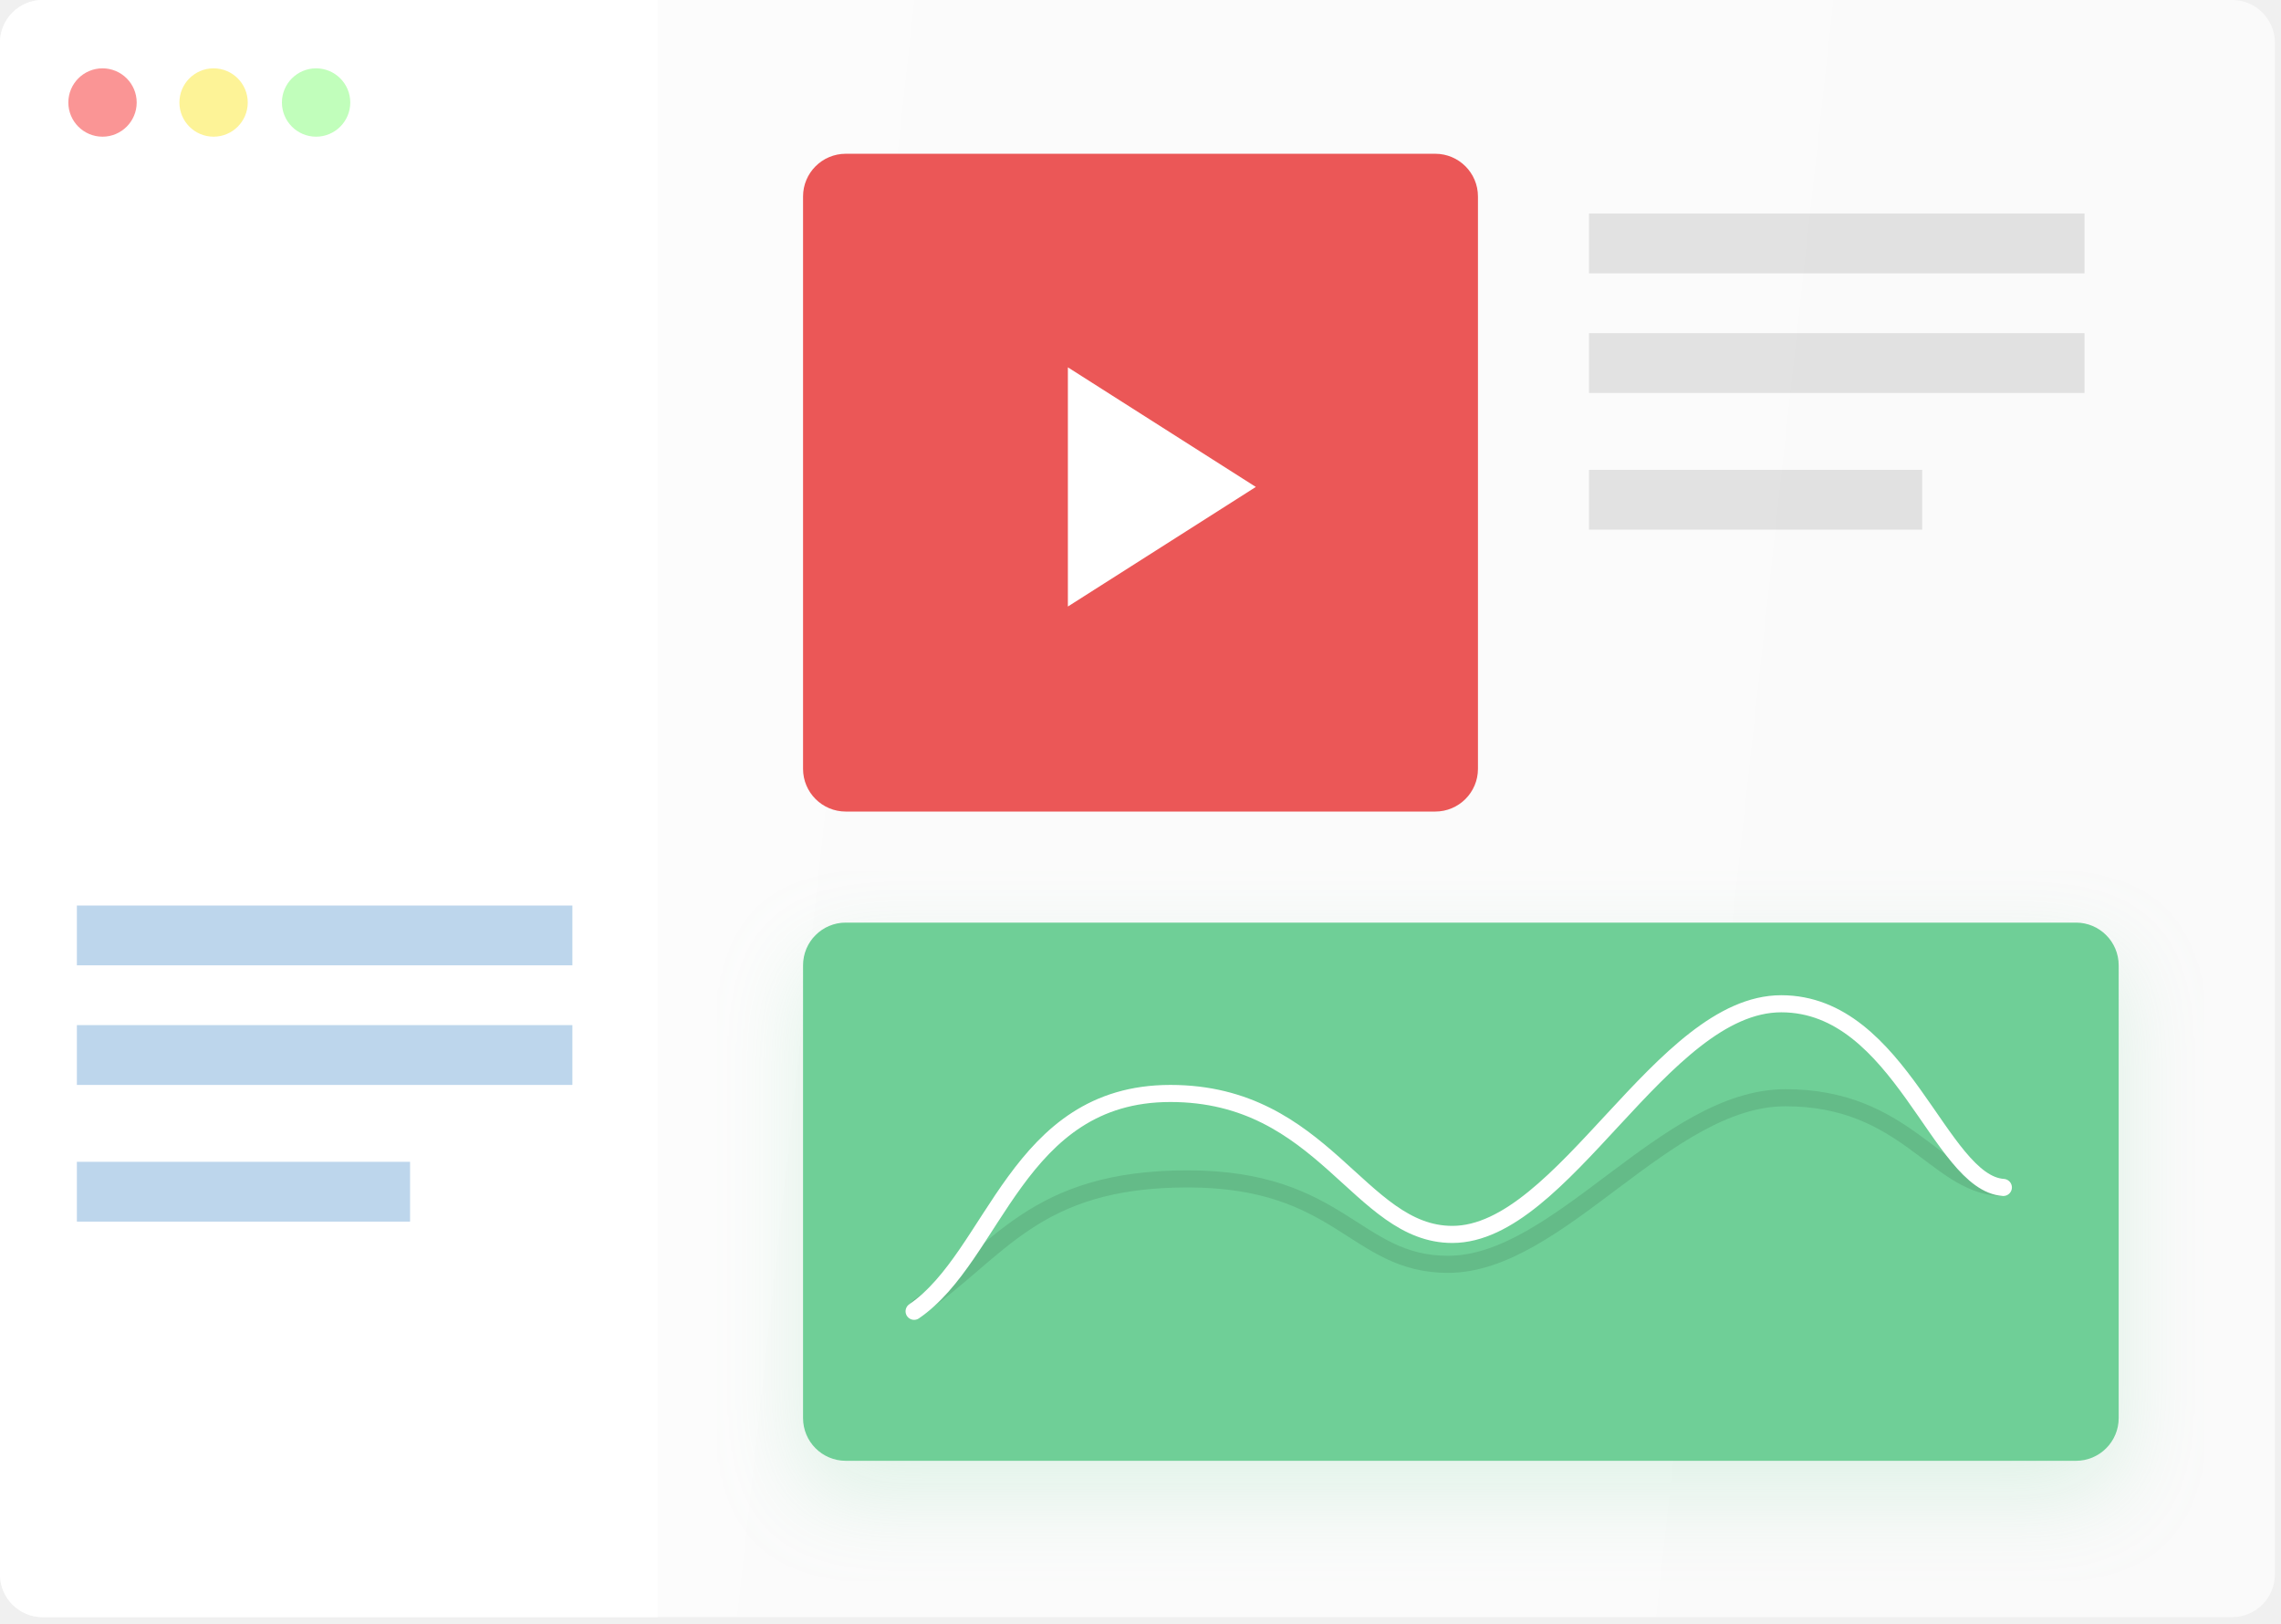
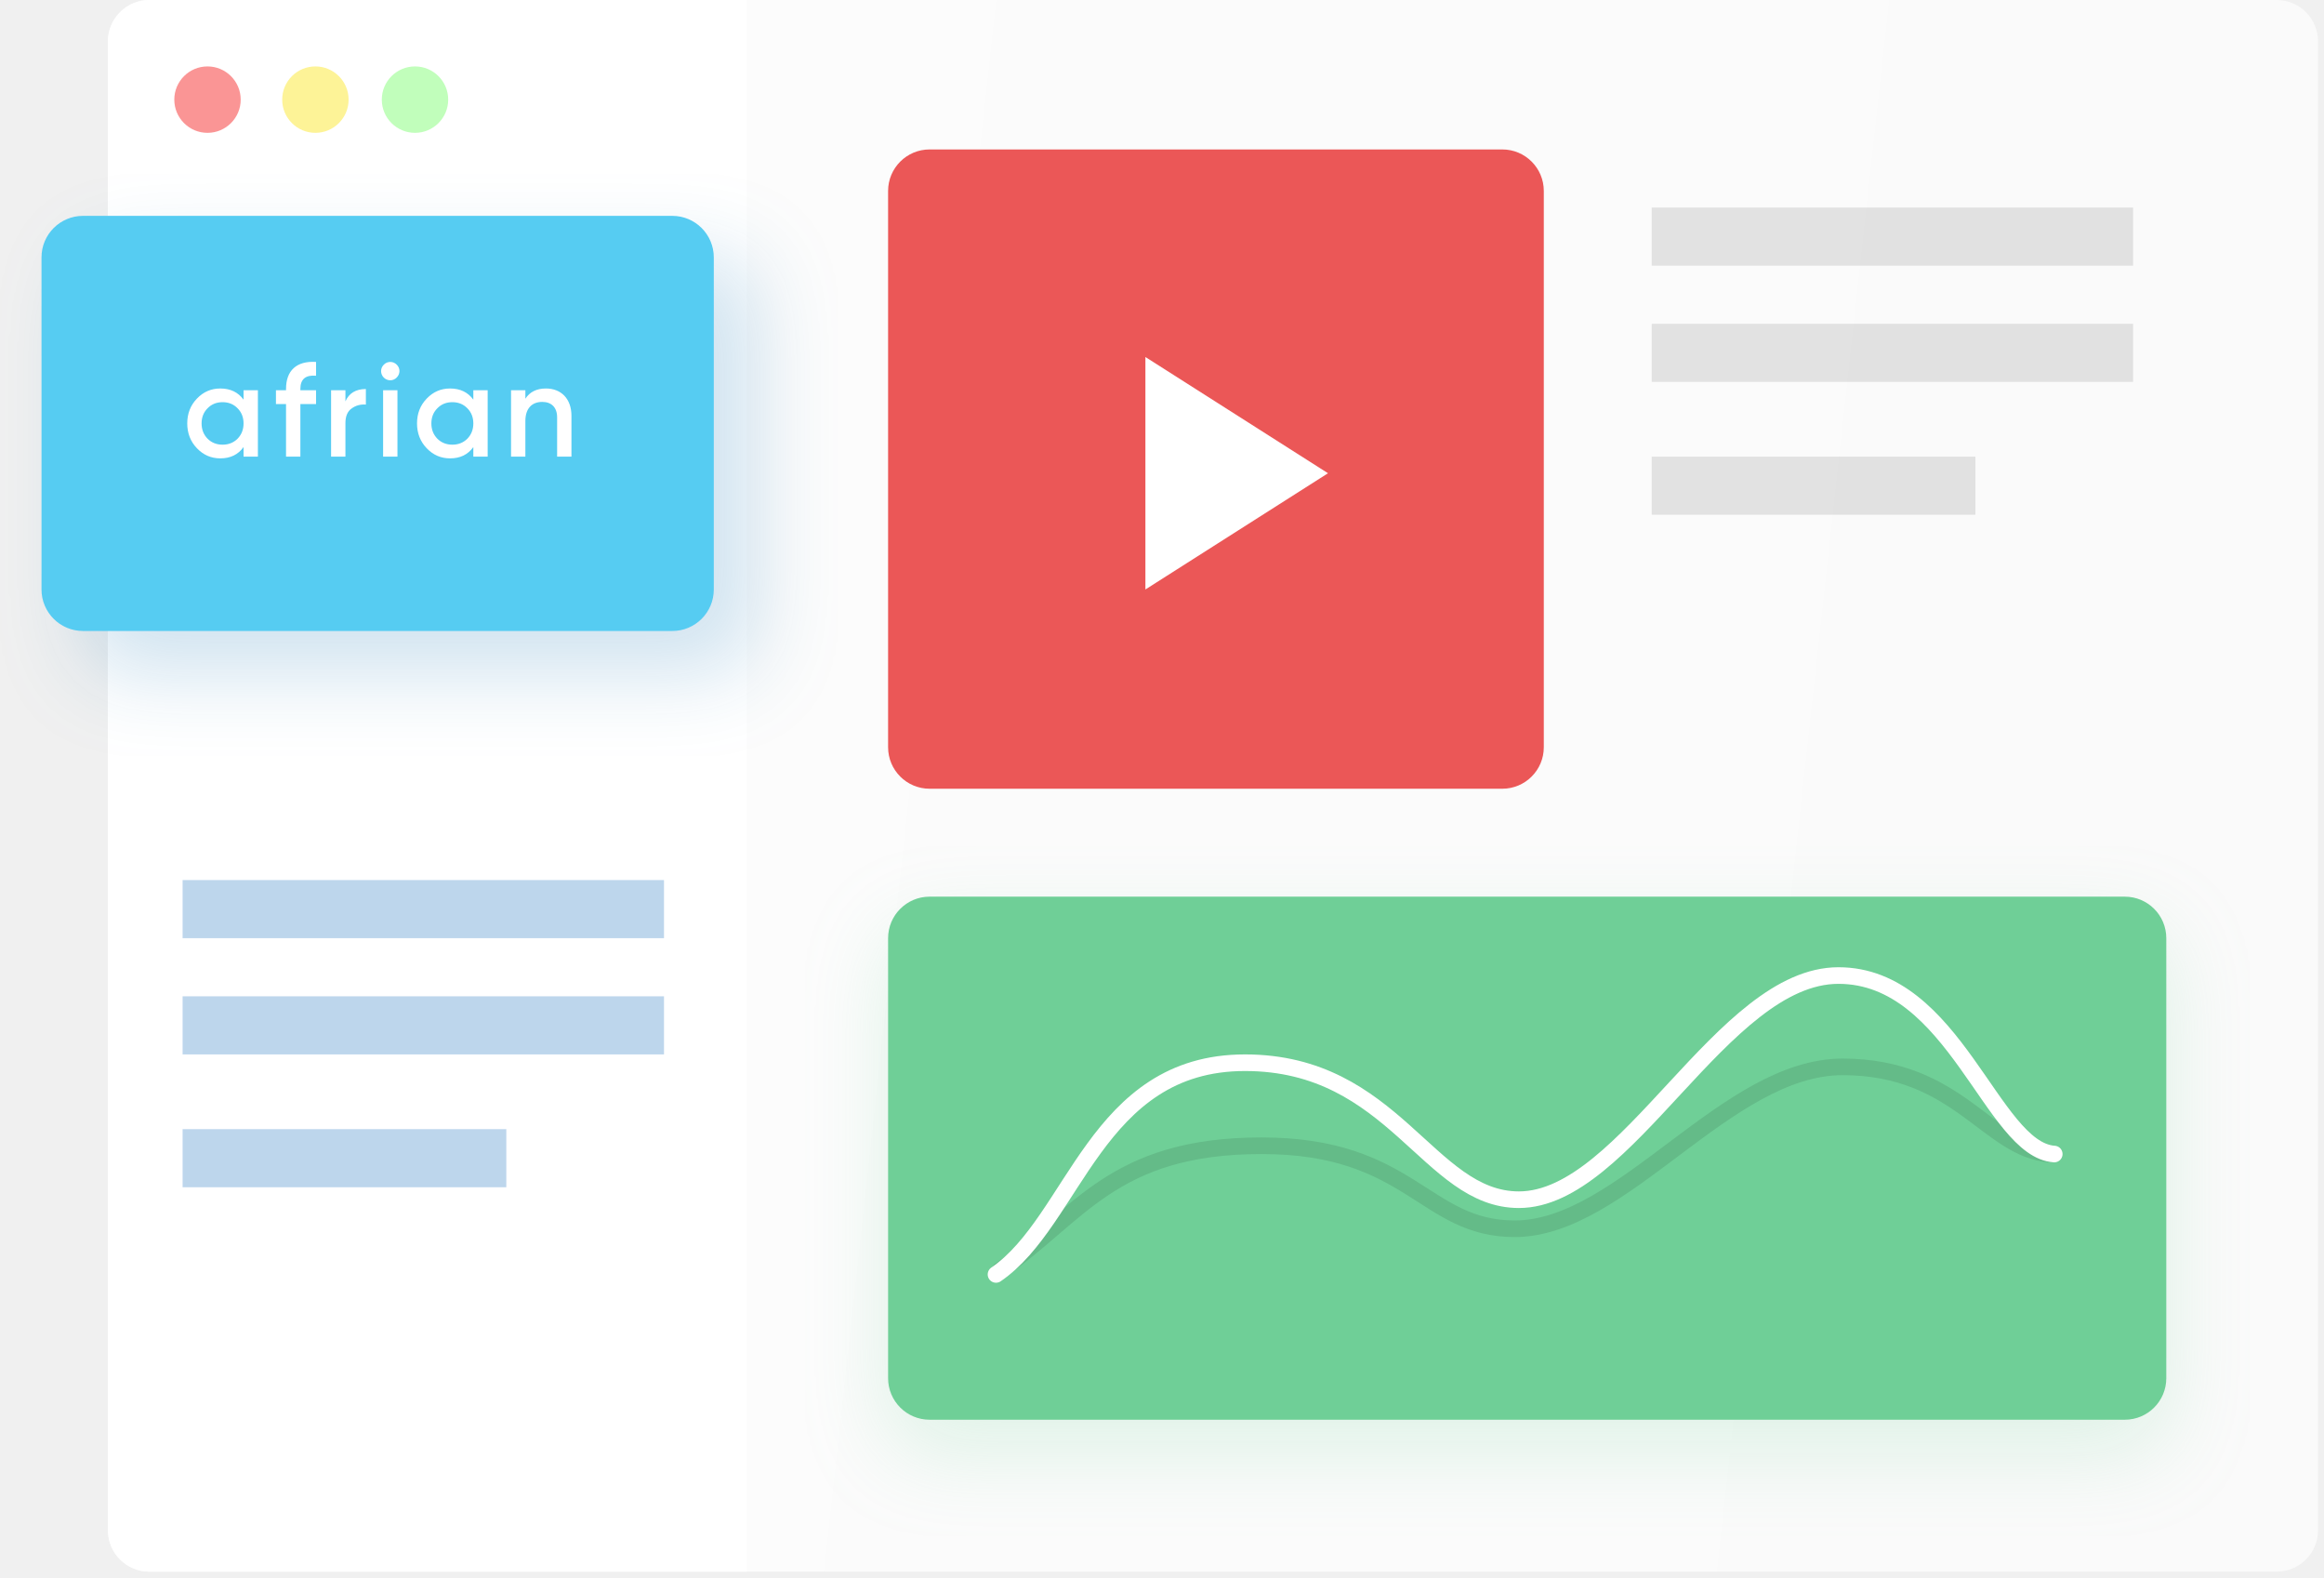
- <svg xmlns="http://www.w3.org/2000/svg" width="267" height="190" viewBox="0 0 267 190" fill="none">
-   <rect opacity="0.8" width="266.284" height="189.301" rx="5" fill="url(#paint0_linear_0_1614)" />
-   <path d="M0 5C0 2.239 2.239 0 5 0H76.983V189.301H5C2.239 189.301 0 187.063 0 184.301V5Z" fill="white" />
-   <circle cx="12" cy="12" r="4" fill="#FA9595" />
-   <circle cx="25" cy="12" r="4" fill="#FDF397" />
-   <circle cx="37" cy="12" r="4" fill="#C1FEBB" />
-   <path opacity="0.4" fill-rule="evenodd" clip-rule="evenodd" d="M9 106H67V113H9V106ZM9 120H67V127H9V120ZM48 136H9V143H48V136Z" fill="#5A98D0" />
-   <path opacity="0.1" fill-rule="evenodd" clip-rule="evenodd" d="M186 25H244V32H186V25ZM186 39H244V46H186V39ZM225 55H186V62H225V55Z" fill="black" />
-   <rect x="94" y="18" width="79" height="77" rx="5" fill="#EB5757" />
+ <svg xmlns="http://www.w3.org/2000/svg" width="280" height="190" viewBox="0 0 280 190" fill="none">
+   <rect opacity="0.8" x="13" width="266.284" height="189.301" rx="5" fill="url(#paint0_linear_0_1614)" />
+   <path d="M13 5C13 2.239 15.239 0 18 0H89.983V189.301H18C15.239 189.301 13 187.063 13 184.301V5Z" fill="white" />
+   <circle cx="25" cy="12" r="4" fill="#FA9595" />
+   <circle cx="38" cy="12" r="4" fill="#FDF397" />
+   <circle cx="50" cy="12" r="4" fill="#C1FEBB" />
+   <path opacity="0.4" fill-rule="evenodd" clip-rule="evenodd" d="M22 106H80V113H22V106ZM22 120H80V127H22V120ZM61 136H22V143H61V136Z" fill="#5A98D0" />
+   <path opacity="0.1" fill-rule="evenodd" clip-rule="evenodd" d="M199 25H257V32H199V25ZM199 39H257V46H199V39ZM238 55H199V62H238V55Z" fill="black" />
+   <g filter="url(#filter0_d_0_1614)">
+     <rect x="5" y="26" width="81" height="50" rx="5" fill="#56CCF2" />
+   </g>
+   <path d="M29.344 48.136C28.688 47.24 27.76 46.792 26.544 46.792C25.44 46.792 24.512 47.192 23.728 48.008C22.944 48.824 22.56 49.816 22.56 51C22.56 52.168 22.944 53.176 23.728 53.992C24.512 54.808 25.44 55.208 26.544 55.208C27.76 55.208 28.688 54.76 29.344 53.848V55H31.072V47H29.344V48.136ZM25.008 52.84C24.528 52.344 24.288 51.736 24.288 51C24.288 50.264 24.528 49.656 25.008 49.176C25.488 48.68 26.096 48.44 26.816 48.44C27.536 48.44 28.144 48.68 28.624 49.176C29.104 49.656 29.344 50.264 29.344 51C29.344 51.736 29.104 52.344 28.624 52.84C28.144 53.32 27.536 53.56 26.816 53.56C26.096 53.56 25.488 53.32 25.008 52.84ZM38.078 43.592C35.71 43.448 34.462 44.648 34.462 46.84V47H33.246V48.664H34.462V55H36.19V48.664H38.078V47H36.19V46.84C36.19 45.672 36.814 45.144 38.078 45.256V43.592ZM41.617 47H39.889V55H41.617V50.968C41.617 50.152 41.857 49.56 42.353 49.208C42.849 48.84 43.425 48.68 44.081 48.728V46.856C42.881 46.856 42.049 47.352 41.617 48.344V47ZM47.79 45.48C48.238 45.032 48.238 44.36 47.806 43.928C47.374 43.48 46.67 43.48 46.238 43.928C45.806 44.36 45.806 45.032 46.238 45.48C46.686 45.912 47.358 45.912 47.79 45.48ZM47.886 55V47H46.158V55H47.886ZM57.028 48.136C56.372 47.24 55.444 46.792 54.228 46.792C53.124 46.792 52.196 47.192 51.412 48.008C50.628 48.824 50.244 49.816 50.244 51C50.244 52.168 50.628 53.176 51.412 53.992C52.196 54.808 53.124 55.208 54.228 55.208C55.444 55.208 56.372 54.76 57.028 53.848V55H58.756V47H57.028V48.136ZM52.692 52.84C52.212 52.344 51.972 51.736 51.972 51C51.972 50.264 52.212 49.656 52.692 49.176C53.172 48.68 53.78 48.44 54.5 48.44C55.22 48.44 55.828 48.68 56.308 49.176C56.788 49.656 57.028 50.264 57.028 51C57.028 51.736 56.788 52.344 56.308 52.84C55.828 53.32 55.22 53.56 54.5 53.56C53.78 53.56 53.172 53.32 52.692 52.84ZM65.778 46.792C64.642 46.792 63.827 47.208 63.298 48.024V47H61.571V55H63.298V50.712C63.298 49.16 64.115 48.408 65.331 48.408C66.434 48.408 67.123 49.064 67.123 50.264V55H68.85V50.088C68.85 48.04 67.618 46.792 65.778 46.792Z" fill="white" />
+   <rect x="107" y="18" width="79" height="77" rx="5" fill="#EB5757" />
  <g clip-path="url(#clip0_0_1614)">
-     <path d="M125 43V71L147 57L125 43Z" fill="white" />
+     <path d="M138 43V71L160 57L138 43Z" fill="white" />
  </g>
-   <g filter="url(#filter0_d_0_1614)">
-     <rect x="94" y="108" width="154" height="63" rx="5" fill="#6FCF97" />
+   <g filter="url(#filter1_d_0_1614)">
+     <rect x="107" y="108" width="154" height="63" rx="5" fill="#6FCF97" />
  </g>
-   <path d="M107.5 153C117 146.5 121 138 139 138C157 138 158.58 148 169.5 148C182.5 148 195 128.5 209 128.5C223 128.5 226.5 138.5 234 139" stroke="black" stroke-opacity="0.1" stroke-width="2" stroke-linecap="round" stroke-linejoin="round" />
-   <path d="M107 153.5C116.5 147 119 128 137 128C155 128 159.08 144.5 170 144.5C183 144.5 194.5 117.5 208.5 117.5C222.5 117.5 227 138.5 234.5 139" stroke="white" stroke-width="2" stroke-linecap="round" stroke-linejoin="round" />
+   <path d="M120.5 153C130 146.5 134 138 152 138C170 138 171.58 148 182.5 148C195.5 148 208 128.5 222 128.5C236 128.5 239.5 138.5 247 139" stroke="black" stroke-opacity="0.1" stroke-width="2" stroke-linecap="round" stroke-linejoin="round" />
+   <path d="M120 153.5C129.5 147 132 128 150 128C168 128 172.08 144.5 183 144.5C196 144.5 207.5 117.5 221.5 117.5C235.5 117.5 240 138.5 247.5 139" stroke="white" stroke-width="2" stroke-linecap="round" stroke-linejoin="round" />
  <defs>
-     <filter id="filter0_d_0_1614" x="84" y="102" width="174" height="83" filterUnits="userSpaceOnUse" color-interpolation-filters="sRGB">
+     <filter id="filter0_d_0_1614" x="0" y="21" width="101" height="70" filterUnits="userSpaceOnUse" color-interpolation-filters="sRGB">
+       <feFlood flood-opacity="0" result="BackgroundImageFix" />
+       <feColorMatrix in="SourceAlpha" type="matrix" values="0 0 0 0 0 0 0 0 0 0 0 0 0 0 0 0 0 0 127 0" result="hardAlpha" />
+       <feOffset dx="5" dy="5" />
+       <feGaussianBlur stdDeviation="5" />
+       <feColorMatrix type="matrix" values="0 0 0 0 0.063 0 0 0 0 0.439 0 0 0 0 0.694 0 0 0 0.2 0" />
+       <feBlend mode="normal" in2="BackgroundImageFix" result="effect1_dropShadow_0_1614" />
+       <feBlend mode="normal" in="SourceGraphic" in2="effect1_dropShadow_0_1614" result="shape" />
+     </filter>
+     <filter id="filter1_d_0_1614" x="97" y="102" width="174" height="83" filterUnits="userSpaceOnUse" color-interpolation-filters="sRGB">
      <feFlood flood-opacity="0" result="BackgroundImageFix" />
      <feColorMatrix in="SourceAlpha" type="matrix" values="0 0 0 0 0 0 0 0 0 0 0 0 0 0 0 0 0 0 127 0" result="hardAlpha" />
      <feOffset dy="4" />
      <feGaussianBlur stdDeviation="5" />
      <feColorMatrix type="matrix" values="0 0 0 0 0.435 0 0 0 0 0.812 0 0 0 0 0.592 0 0 0 0.2 0" />
      <feBlend mode="normal" in2="BackgroundImageFix" result="effect1_dropShadow_0_1614" />
      <feBlend mode="normal" in="SourceGraphic" in2="effect1_dropShadow_0_1614" result="shape" />
    </filter>
-     <linearGradient id="paint0_linear_0_1614" x1="6.393" y1="69.155" x2="311.893" y2="102.655" gradientUnits="userSpaceOnUse">
+     <linearGradient id="paint0_linear_0_1614" x1="19.393" y1="69.155" x2="324.893" y2="102.655" gradientUnits="userSpaceOnUse">
      <stop offset="0.127" stop-color="white" />
      <stop offset="0.972" stop-color="white" stop-opacity="0.8" />
    </linearGradient>
    <clipPath id="clip0_0_1614">
-       <rect width="48" height="48" fill="white" transform="translate(109 33)" />
+       <rect width="48" height="48" fill="white" transform="translate(122 33)" />
    </clipPath>
  </defs>
</svg>
